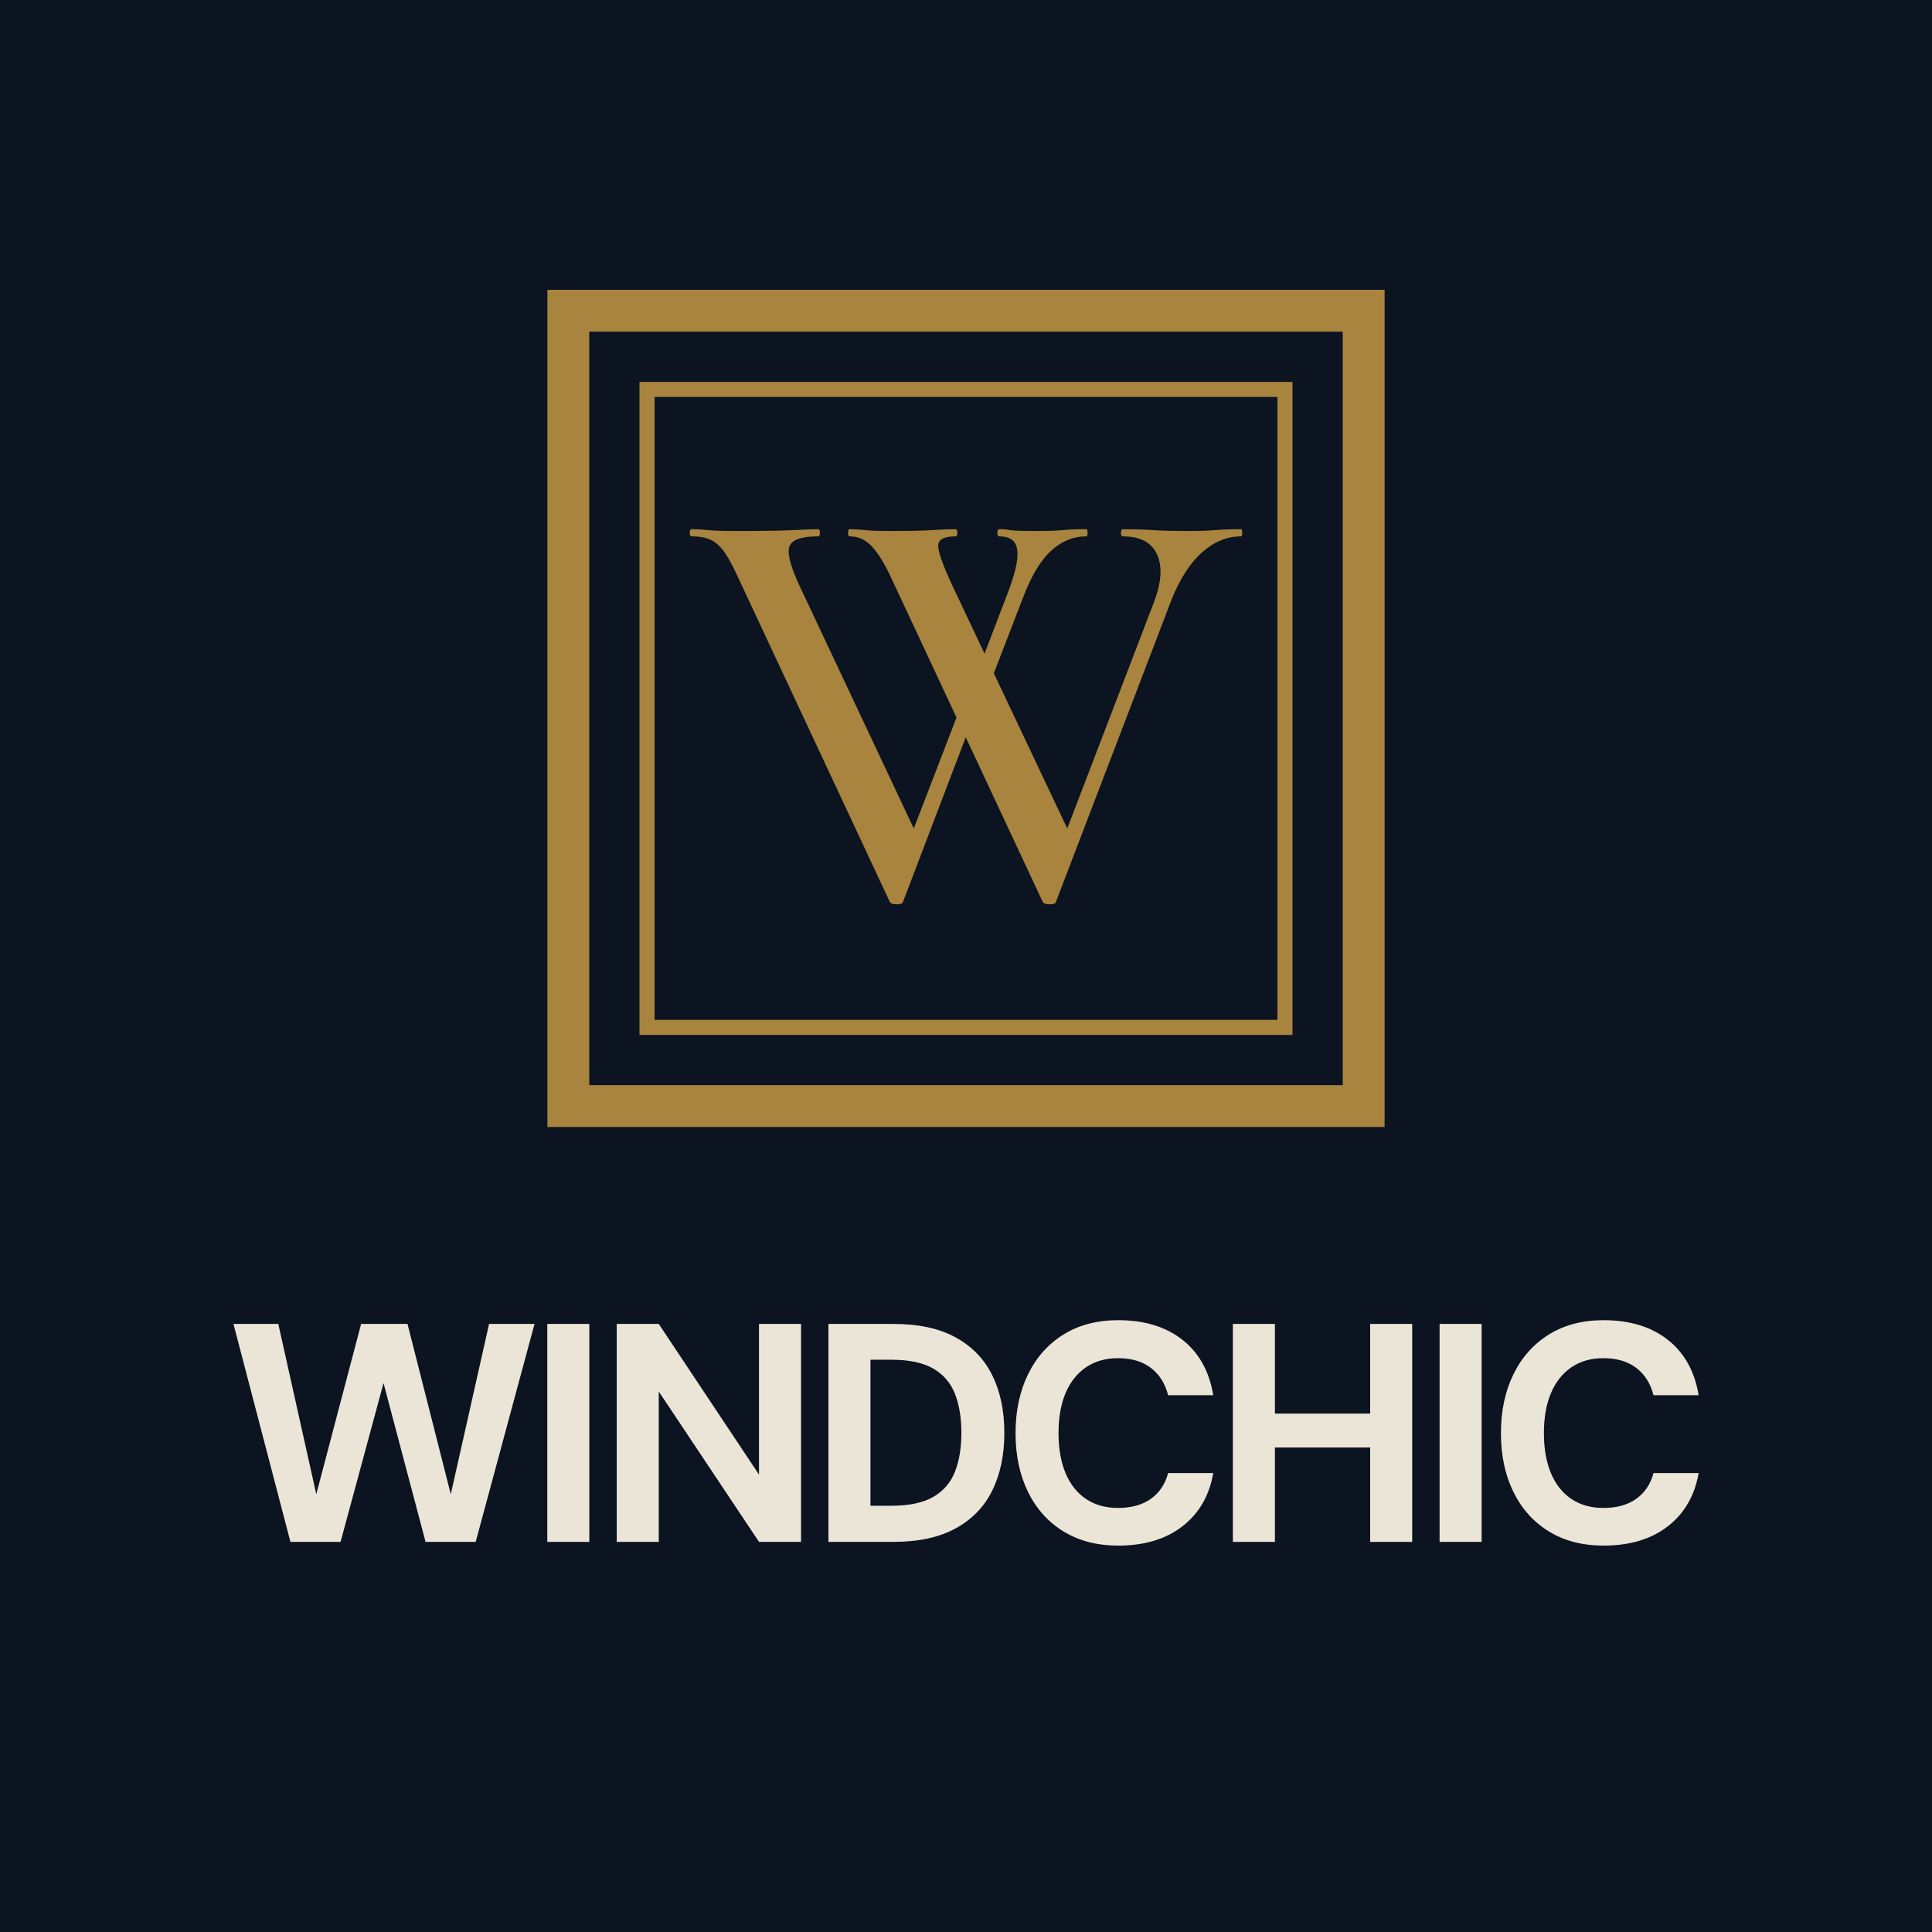
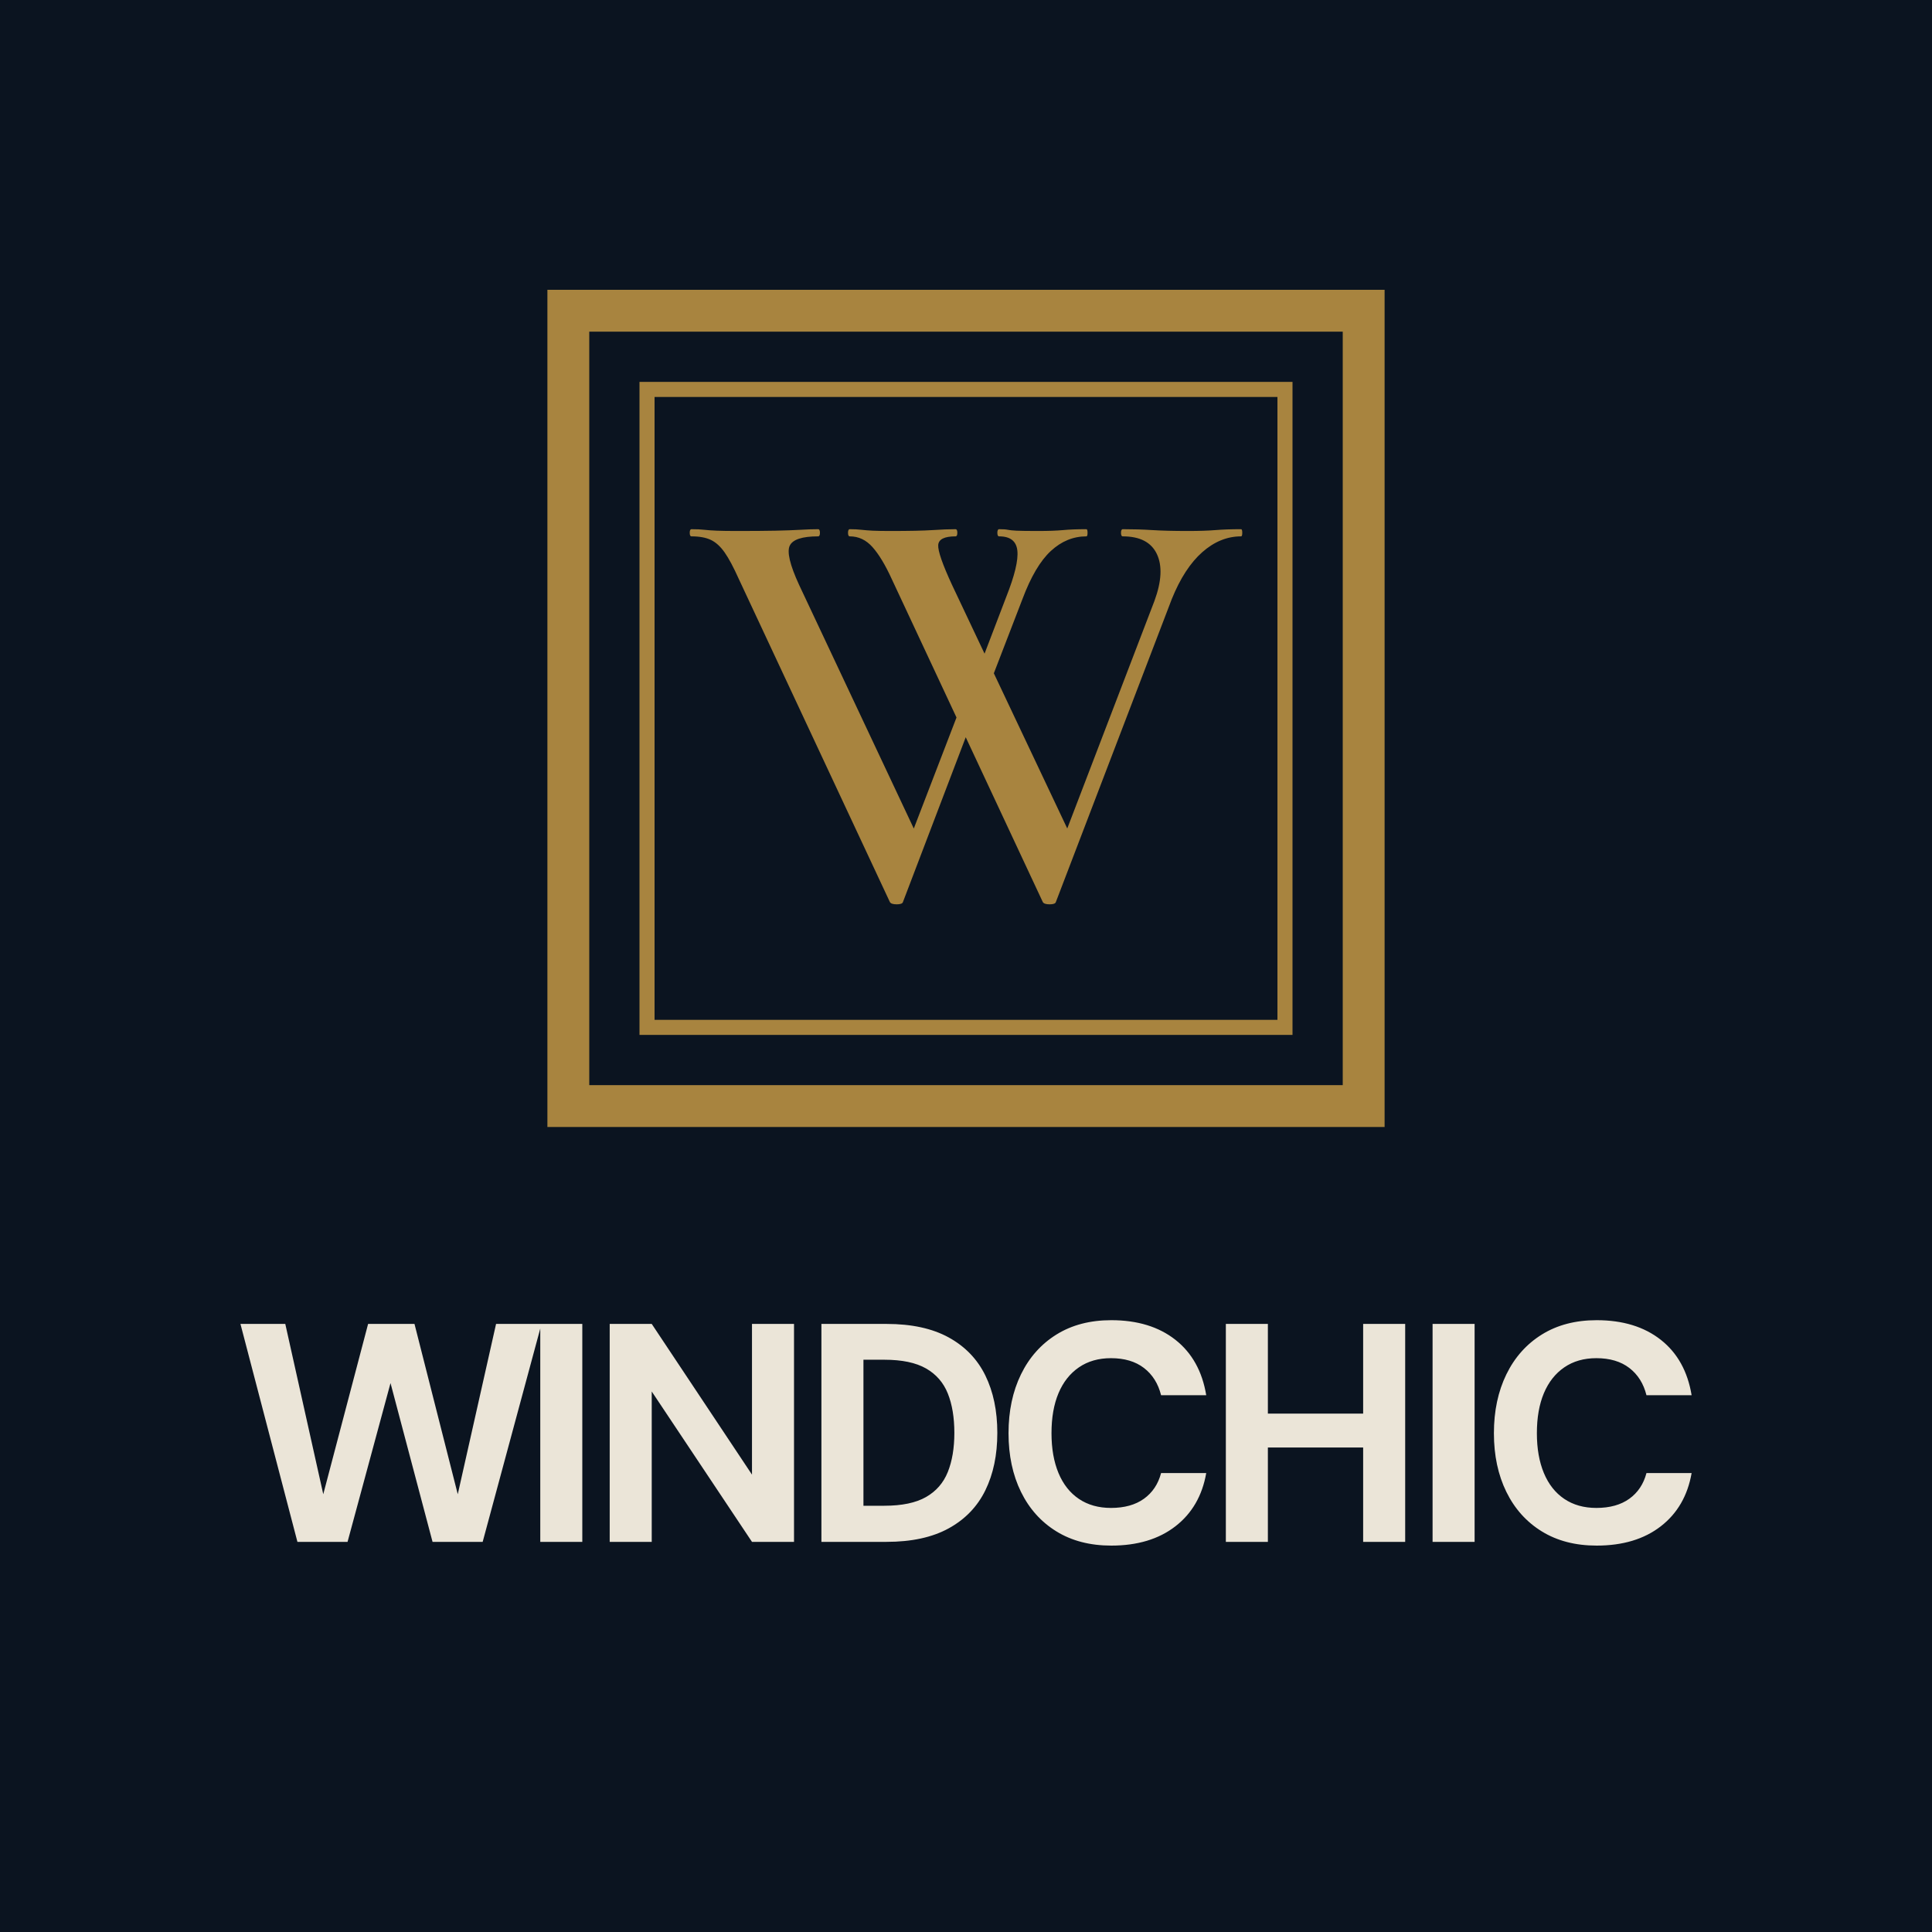
<svg xmlns="http://www.w3.org/2000/svg" viewBox="0 0 600 600" width="600" height="600" role="img">
  <rect width="100%" height="100%" fill="#0b1420" />
  <rect x="176.50" y="96.50" width="247.00" height="247.00" fill="none" stroke="#a8843f" stroke-width="13.00" />
  <rect x="200.94" y="120.94" width="198.12" height="198.12" fill="none" stroke="#a8843f" stroke-width="4.68" />
  <path transform="translate(214.20 280.29) scale(0.18551)" d="M482 -329 357 -1Q356 3 346.5 3.0Q337 3 335 -1L82 -542Q69 -571 58.5 -586.0Q48 -601 35.5 -607.0Q23 -613 3 -613Q0 -613 0.0 -619.0Q0 -625 3 -625Q16 -625 24.5 -624.0Q33 -623 45.5 -622.5Q58 -622 79 -622Q119 -622 143.5 -622.5Q168 -623 185.0 -624.0Q202 -625 215 -625Q218 -625 218.0 -619.0Q218 -613 215 -613Q175 -613 167.5 -597.5Q160 -582 183 -532L384 -105L344 -43L464 -355ZM923 -625Q925 -625 925.0 -619.0Q925 -613 923 -613Q888 -613 858.0 -586.5Q828 -560 807 -508L613 -1Q612 3 602.5 3.0Q593 3 591 -1L338 -542Q322 -577 306.0 -595.0Q290 -613 268 -613Q265 -613 265.0 -619.0Q265 -625 268 -625Q279 -625 287.5 -624.0Q296 -623 306.5 -622.5Q317 -622 336 -622Q384 -622 406.5 -623.5Q429 -625 445 -625Q448 -625 448.0 -619.0Q448 -613 445 -613Q417 -613 416.0 -598.5Q415 -584 439 -532L641 -105L601 -43L778 -505Q796 -554 782.0 -583.5Q768 -613 725 -613Q722 -613 722.0 -619.0Q722 -625 725 -625Q751 -625 774.5 -623.5Q798 -622 834 -622Q862 -622 880.0 -623.5Q898 -625 923 -625ZM470 -355 530 -512Q551 -565 548.5 -589.0Q546 -613 518 -613Q515 -613 515.0 -619.0Q515 -625 518 -625Q528 -625 532.5 -624.0Q537 -623 547.0 -622.5Q557 -622 583 -622Q609 -622 625.0 -623.5Q641 -625 664 -625Q666 -625 666.0 -619.0Q666 -613 664 -613Q631 -613 604.5 -588.5Q578 -564 557 -508L488 -329Z" fill="#a8843f" />
-   <path transform="translate(69.70 478.84) scale(0.09669)" d="M212 0 29 -700H173L295 -153L439 -700H588L727 -153L850 -700H996L807 0H646L511 -510L373 0ZM1037.0 0V-700H1172.0V0ZM1260.0 0V-700H1395.0L1717.0 -216V-700H1852.0V0H1717.0L1395.0 -483V0ZM1940.0 0V-700H2149.0Q2270.0 -700 2349.0 -656.5Q2428.0 -613 2466.5 -534.5Q2505.0 -456 2505.0 -350Q2505.0 -244 2466.5 -165.5Q2428.0 -87 2349.0 -43.5Q2270.0 0 2149.0 0ZM2075.0 -116H2142.0Q2227.0 -116 2276.0 -144.0Q2325.0 -172 2346.0 -224.5Q2367.0 -277 2367.0 -350Q2367.0 -424 2346.0 -476.5Q2325.0 -529 2276.0 -557.0Q2227.0 -585 2142.0 -585H2075.0ZM2871.0 12Q2769.0 12 2695.0 -33.5Q2621.0 -79 2581.0 -160.5Q2541.0 -242 2541.0 -349Q2541.0 -456 2581.0 -538.0Q2621.0 -620 2695.0 -666.0Q2769.0 -712 2871.0 -712Q2997.0 -712 3077.0 -649.0Q3157.0 -586 3176.0 -471H3031.0Q3017.0 -527 2976.0 -558.5Q2935.0 -590 2870.0 -590Q2810.0 -590 2767.0 -560.5Q2724.0 -531 2701.5 -477.5Q2679.0 -424 2679.0 -349Q2679.0 -275 2701.5 -221.0Q2724.0 -167 2767.0 -138.0Q2810.0 -109 2870.0 -109Q2935.0 -109 2976.0 -138.5Q3017.0 -168 3031.0 -221H3176.0Q3157.0 -112 3077.0 -50.0Q2997.0 12 2871.0 12ZM3680.0 0V-700H3815.0V0ZM3239.0 0V-700H3374.0V0ZM3356.0 -303V-412H3703.0V-303ZM3903.0 0V-700H4038.0V0ZM4430.0 12Q4328.0 12 4254.0 -33.5Q4180.0 -79 4140.0 -160.5Q4100.0 -242 4100.0 -349Q4100.0 -456 4140.0 -538.0Q4180.0 -620 4254.0 -666.0Q4328.0 -712 4430.0 -712Q4556.0 -712 4636.0 -649.0Q4716.0 -586 4735.0 -471H4590.0Q4576.0 -527 4535.0 -558.5Q4494.0 -590 4429.0 -590Q4369.0 -590 4326.0 -560.5Q4283.0 -531 4260.5 -477.5Q4238.0 -424 4238.0 -349Q4238.0 -275 4260.5 -221.0Q4283.0 -167 4326.0 -138.0Q4369.0 -109 4429.0 -109Q4494.0 -109 4535.0 -138.5Q4576.0 -168 4590.0 -221H4735.0Q4716.0 -112 4636.0 -50.0Q4556.0 12 4430.0 12Z" fill="#ebe5d8" />
+   <path transform="translate(71.87 478.84) scale(0.09669)" d="M212 0 29 -700H173L295 -153L439 -700H588L727 -153L850 -700H996L807 0H646L511 -510L373 0ZM992.0 0V-700H1127.0V0ZM1215.0 0V-700H1350.0L1672.0 -216V-700H1807.0V0H1672.0L1350.0 -483V0ZM1895.0 0V-700H2104.0Q2225.0 -700 2304.0 -656.5Q2383.0 -613 2421.5 -534.5Q2460.0 -456 2460.0 -350Q2460.0 -244 2421.5 -165.5Q2383.0 -87 2304.0 -43.5Q2225.0 0 2104.0 0ZM2030.0 -116H2097.0Q2182.0 -116 2231.0 -144.0Q2280.0 -172 2301.0 -224.5Q2322.0 -277 2322.0 -350Q2322.0 -424 2301.0 -476.5Q2280.0 -529 2231.0 -557.0Q2182.0 -585 2097.0 -585H2030.0ZM2826.0 12Q2724.0 12 2650.0 -33.5Q2576.0 -79 2536.0 -160.5Q2496.0 -242 2496.0 -349Q2496.0 -456 2536.0 -538.0Q2576.0 -620 2650.0 -666.0Q2724.0 -712 2826.0 -712Q2952.0 -712 3032.0 -649.0Q3112.0 -586 3131.0 -471H2986.0Q2972.0 -527 2931.0 -558.5Q2890.0 -590 2825.0 -590Q2765.0 -590 2722.0 -560.5Q2679.0 -531 2656.5 -477.5Q2634.0 -424 2634.0 -349Q2634.0 -275 2656.5 -221.0Q2679.0 -167 2722.0 -138.0Q2765.0 -109 2825.0 -109Q2890.0 -109 2931.0 -138.5Q2972.0 -168 2986.0 -221H3131.0Q3112.0 -112 3032.0 -50.0Q2952.0 12 2826.0 12ZM3635.0 0V-700H3770.0V0ZM3194.0 0V-700H3329.0V0ZM3311.0 -303V-412H3658.0V-303ZM3858.0 0V-700H3993.0V0ZM4385.0 12Q4283.0 12 4209.0 -33.5Q4135.0 -79 4095.0 -160.5Q4055.0 -242 4055.0 -349Q4055.0 -456 4095.0 -538.0Q4135.0 -620 4209.0 -666.0Q4283.0 -712 4385.0 -712Q4511.0 -712 4591.0 -649.0Q4671.0 -586 4690.0 -471H4545.0Q4531.0 -527 4490.0 -558.5Q4449.0 -590 4384.0 -590Q4324.0 -590 4281.0 -560.5Q4238.0 -531 4215.5 -477.5Q4193.0 -424 4193.0 -349Q4193.0 -275 4215.5 -221.0Q4238.0 -167 4281.0 -138.0Q4324.0 -109 4384.0 -109Q4449.0 -109 4490.0 -138.5Q4531.0 -168 4545.0 -221H4690.0Q4671.0 -112 4591.0 -50.0Q4511.0 12 4385.0 12Z" fill="#ebe5d8" />
</svg>
